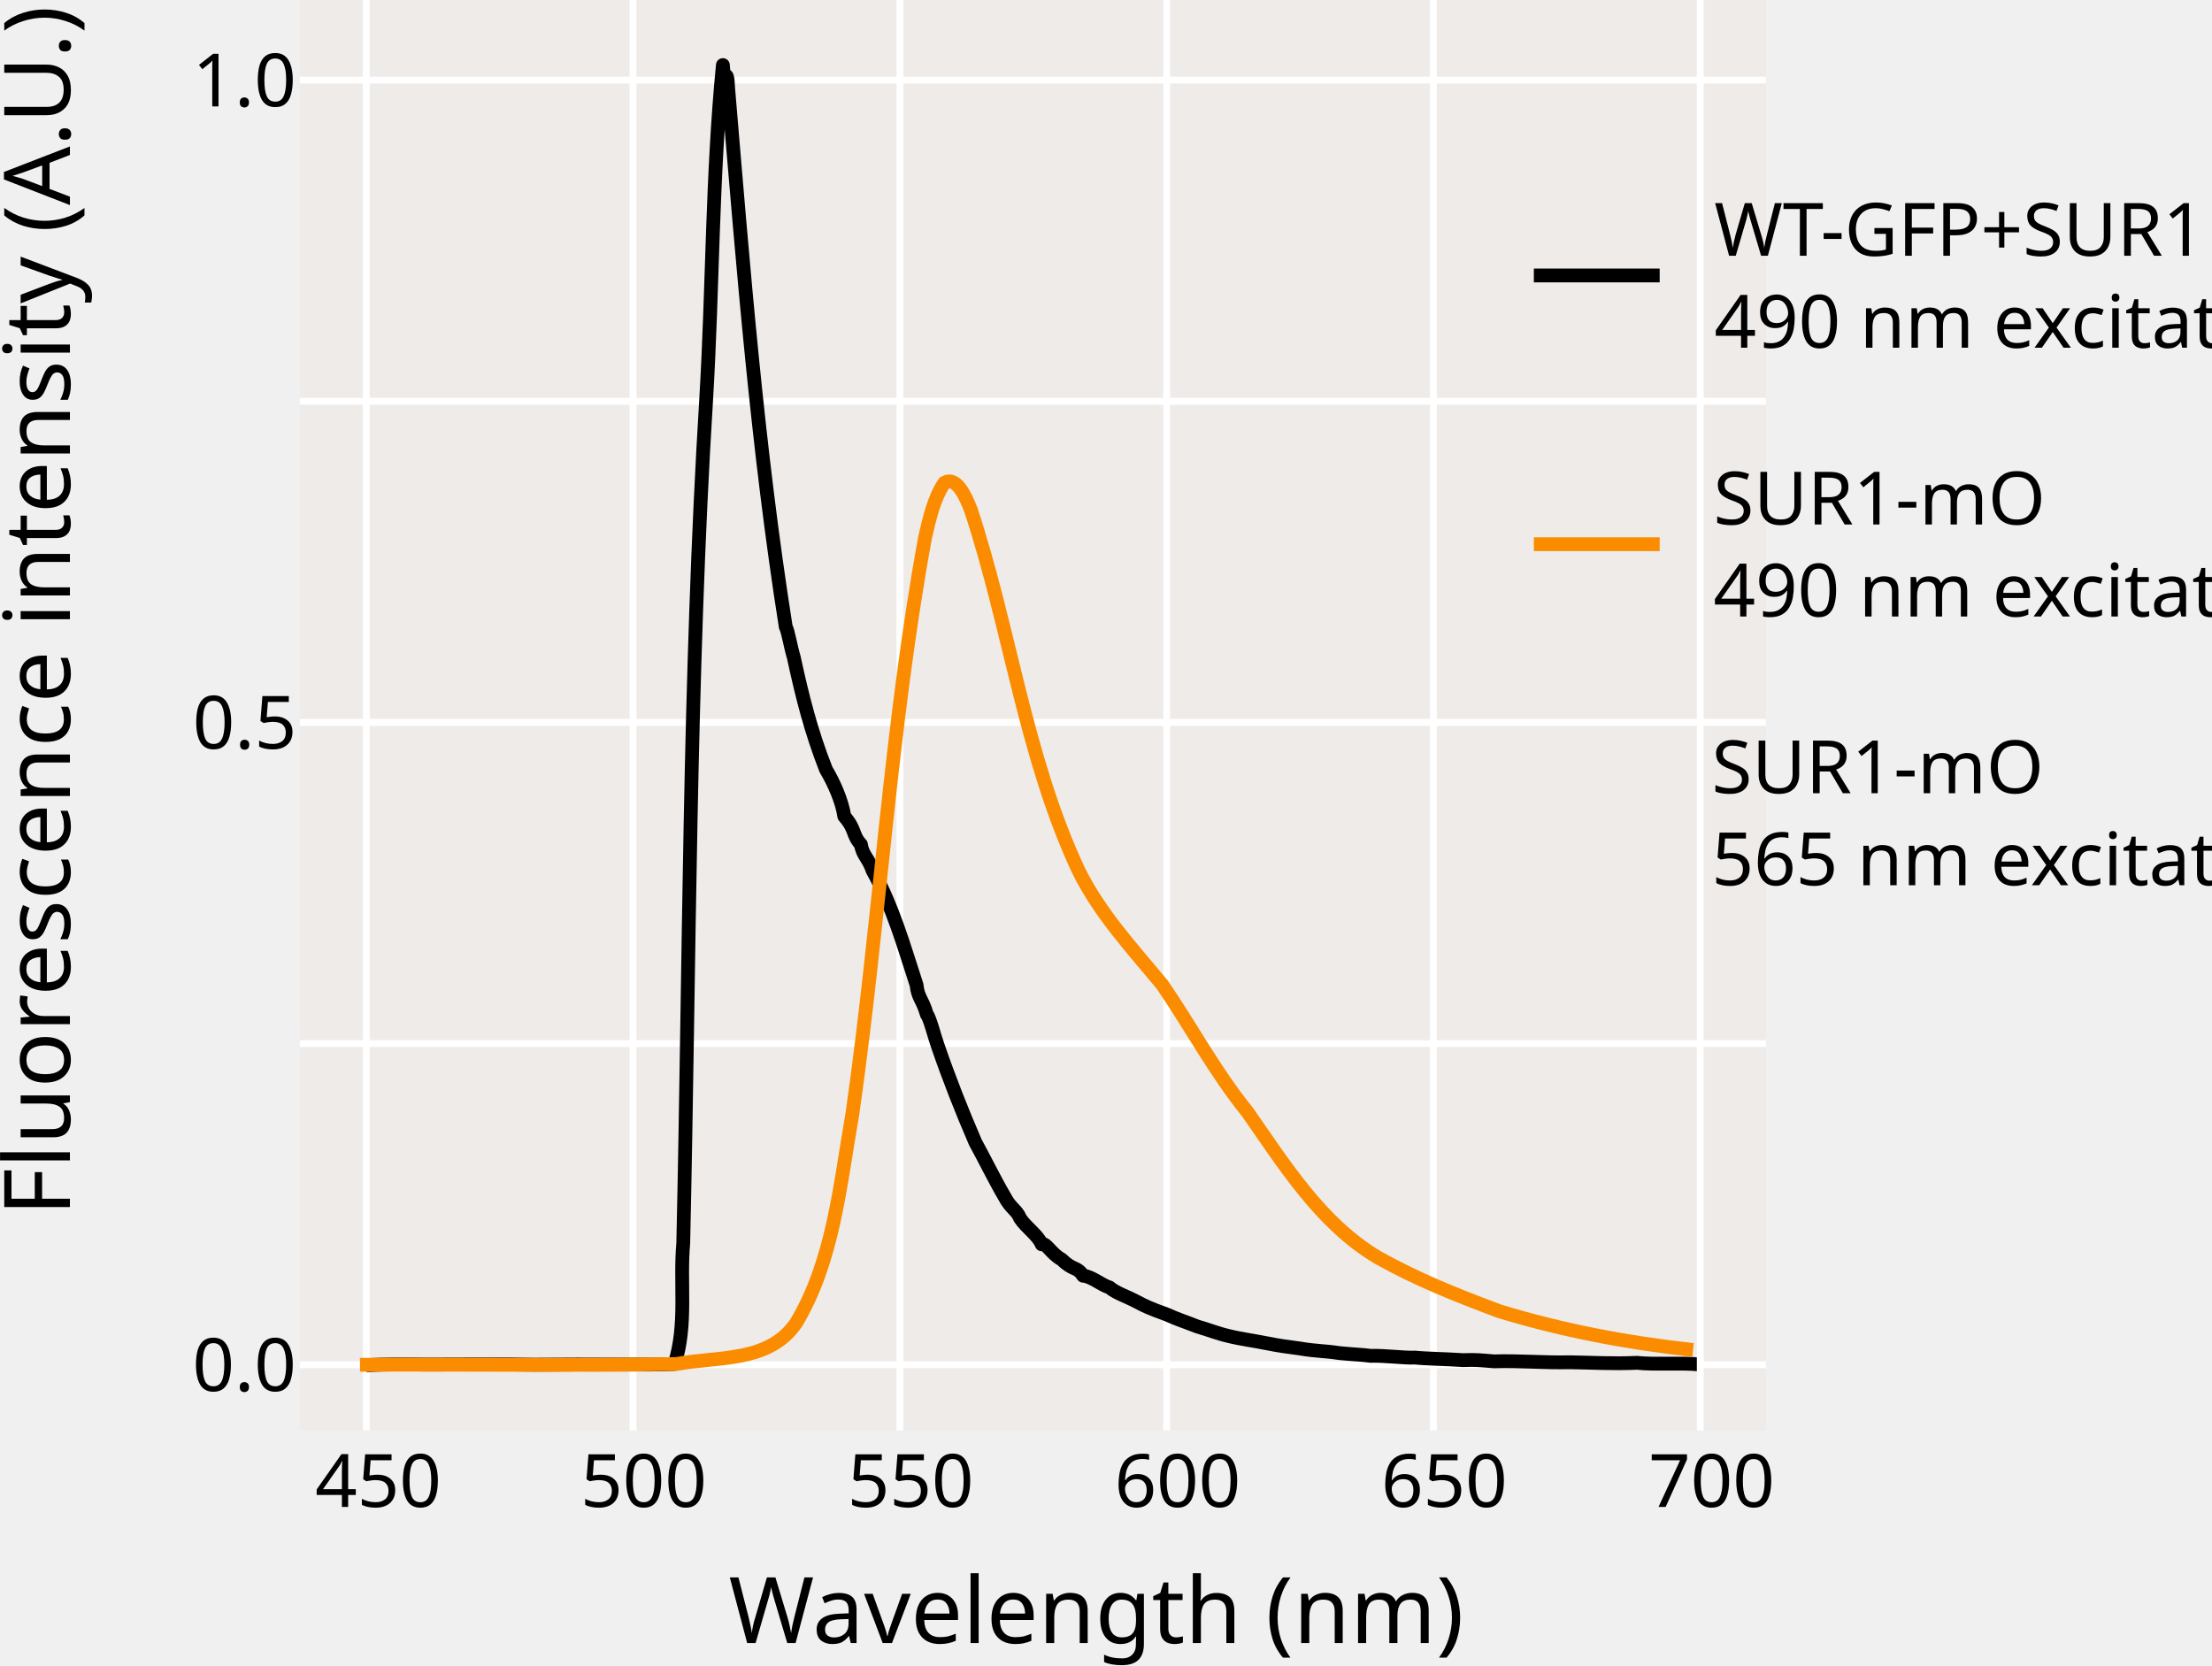
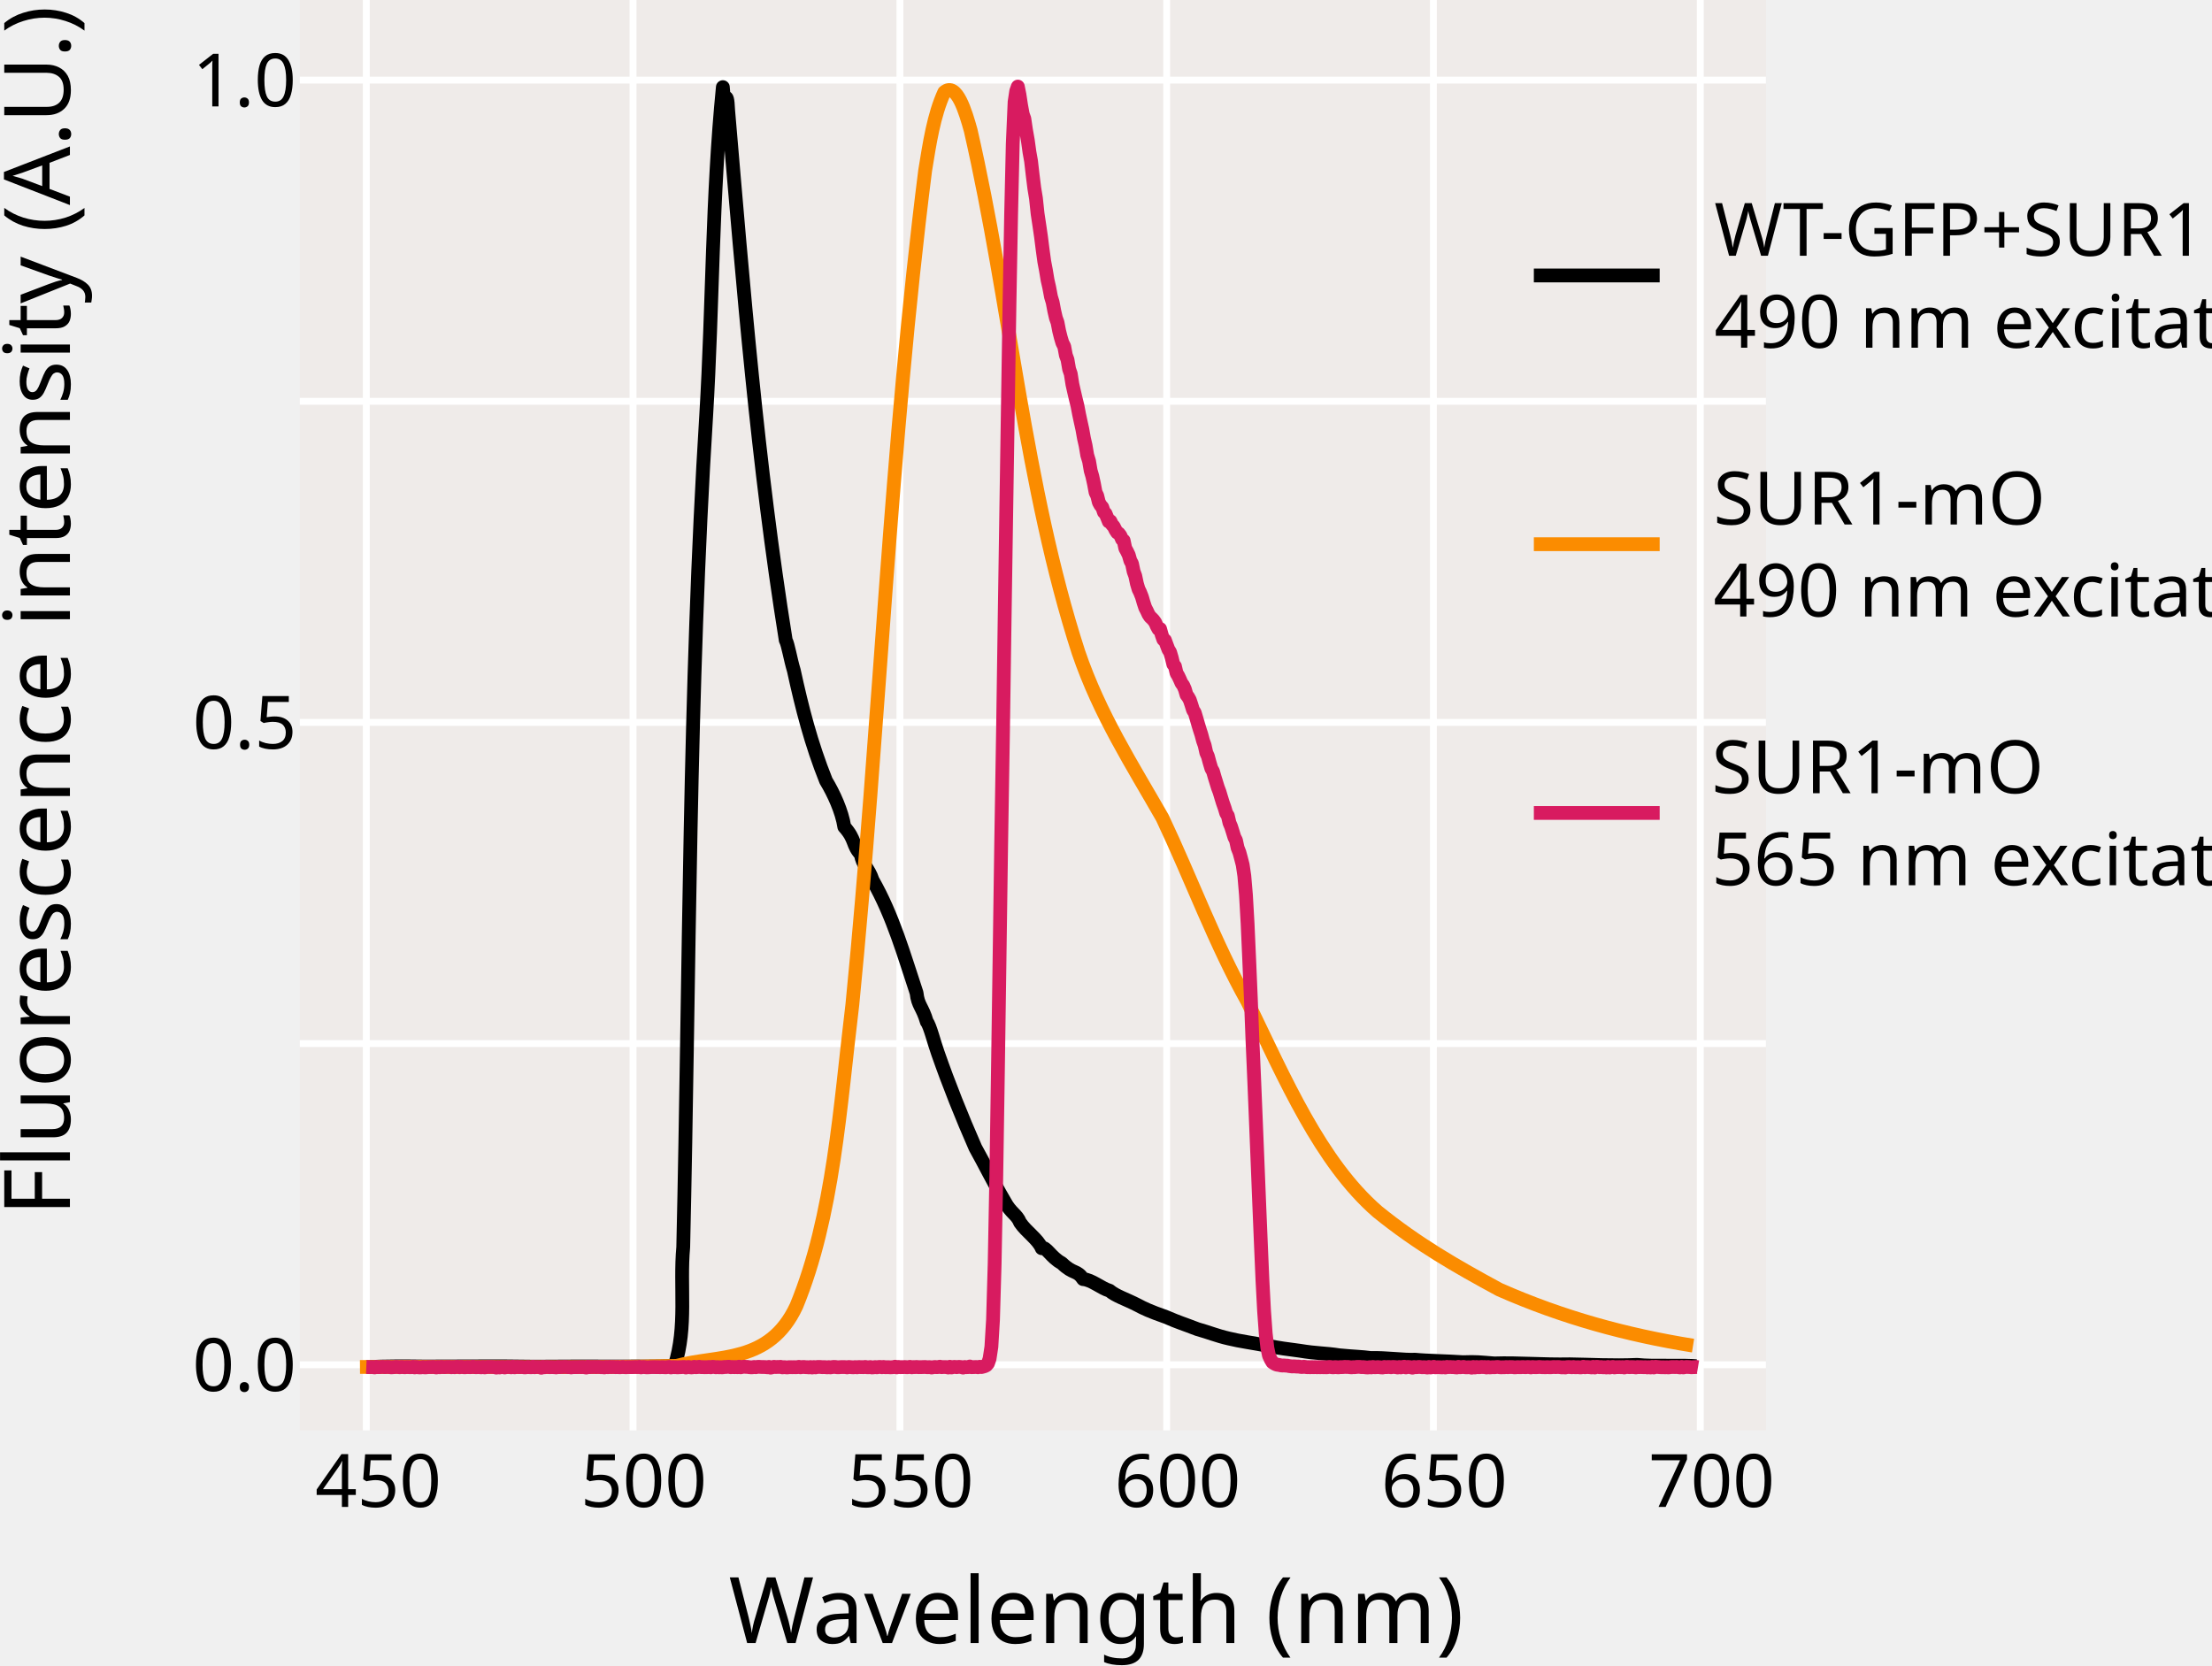
<svg xmlns="http://www.w3.org/2000/svg" viewBox="0 0 320.578 241.337" version="1.1" id="svg8559" width="320.578" height="241.337">
  <defs id="defs7604">
    <style type="text/css" id="style7602">
    line, polyline, polygon, path, rect, circle {
      fill: none;
      stroke: #000000;
      stroke-linecap: round;
      stroke-linejoin: round;
      stroke-miterlimit: 10.00;
    }
  </style>
    <style type="text/css" id="style12676">
    line, polyline, polygon, path, rect, circle {
      fill: none;
      stroke: #000000;
      stroke-linecap: round;
      stroke-linejoin: round;
      stroke-miterlimit: 10.00;
    }
  </style>
    <clipPath id="cpNDAuNDd8MTE5Ljc5fDIyOS43MXwyMi40MA==-1">
      <rect x="40.47" y="22.4" width="79.33" height="207.32" id="rect12684" />
    </clipPath>
    <clipPath id="cpMC4wMHw1MDQuMDB8NTA0LjAwfDAuMDA=-2">
      <rect x="0" y="0" width="504" height="504" id="rect12747" />
    </clipPath>
    <clipPath id="cpNDAuNDd8MTE5Ljc5fDQ3Mi41MXwyNjUuMTk=">
      <rect x="40.47" y="265.19" width="79.33" height="207.32" id="rect12752" />
    </clipPath>
    <clipPath id="clipPath12817">
      <rect x="0" y="0" width="504" height="504" id="rect12815" />
    </clipPath>
    <clipPath id="cpMTQ3LjMzfDIyNi42NnwyMjkuNzF8MjIuNDA=-6">
      <rect x="147.33" y="22.4" width="79.33" height="207.32" id="rect12821" />
    </clipPath>
    <clipPath id="clipPath12894">
      <rect x="0" y="0" width="504" height="504" id="rect12892" />
    </clipPath>
    <clipPath id="clipPath12965">
      <rect x="0" y="0" width="504" height="504" id="rect12963" />
    </clipPath>
    <clipPath id="cpMjU0LjIwfDMzMy41M3wyMjkuNzF8MjIuNDA=-4">
      <rect x="254.2" y="22.4" width="79.33" height="207.32" id="rect12969" />
    </clipPath>
    <clipPath id="clipPath13038">
      <rect x="0" y="0" width="504" height="504" id="rect13036" />
    </clipPath>
    <clipPath id="cpMjU0LjIwfDMzMy41M3w0NzIuNTF8MjY1LjE5-8">
      <rect x="254.2" y="265.19" width="79.33" height="207.32" id="rect13042" />
    </clipPath>
    <clipPath id="clipPath13107">
      <rect x="0" y="0" width="504" height="504" id="rect13105" />
    </clipPath>
    <clipPath id="cpNDAuNDd8MTE5Ljc5fDI2NS4xOXwyNDguMjg=-2">
      <rect x="40.47" y="248.28" width="79.33" height="16.92" id="rect13111" />
    </clipPath>
    <clipPath id="clipPath13124">
      <rect x="0" y="0" width="504" height="504" id="rect13122" />
    </clipPath>
    <clipPath id="cpMTQ3LjMzfDIyNi42NnwyNjUuMTl8MjQ4LjI4-8">
      <rect x="147.33" y="248.28" width="79.33" height="16.92" id="rect13128" />
    </clipPath>
    <clipPath id="clipPath13141">
      <rect x="0" y="0" width="504" height="504" id="rect13139" />
    </clipPath>
    <clipPath id="cpMjU0LjIwfDMzMy41M3wyNjUuMTl8MjQ4LjI4-2">
      <rect x="254.2" y="248.28" width="79.33" height="16.92" id="rect13145" />
    </clipPath>
    <clipPath id="clipPath13158">
      <rect x="0" y="0" width="504" height="504" id="rect13156" />
    </clipPath>
    <clipPath id="cpNDAuNDd8MTE5Ljc5fDIyLjQwfDUuNDg=-7">
      <rect x="40.47" y="5.48" width="79.33" height="16.92" id="rect13162" />
    </clipPath>
    <clipPath id="clipPath13175">
      <rect x="0" y="0" width="504" height="504" id="rect13173" />
    </clipPath>
    <clipPath id="cpMTQ3LjMzfDIyNi42NnwyMi40MHw1LjQ4-8">
      <rect x="147.33" y="5.48" width="79.33" height="16.92" id="rect13179" />
    </clipPath>
    <clipPath id="clipPath13192">
      <rect x="0" y="0" width="504" height="504" id="rect13190" />
    </clipPath>
    <clipPath id="cpMjU0LjIwfDMzMy41M3wyMi40MHw1LjQ4-6">
      <rect x="254.2" y="5.48" width="79.33" height="16.92" id="rect13196" />
    </clipPath>
    <clipPath id="clipPath13209">
      <rect x="0" y="0" width="504" height="504" id="rect13207" />
    </clipPath>
+     <style type="text/css" id="style2216">
+     line, polyline, polygon, path, rect, circle {
+       fill: none;
+       stroke: #000000;
+       stroke-linecap: round;
+       stroke-linejoin: round;
+       stroke-miterlimit: 10.00;
+     }
+   </style>
+     <clipPath id="cpNDcuODF8MTE5Ljc5fDIyOS43MXwyMi40MA==">
+       <rect x="47.81" y="22.40" width="71.98" height="207.32" id="rect2224" />
+     </clipPath>
+     <clipPath id="cpMC4wMHw1MDQuMDB8NTA0LjAwfDAuMDA=-5">
+       <rect x="0.00" y="0.00" width="504.00" height="504.00" id="rect2291" />
+     </clipPath>
+     <clipPath id="cpNDcuODF8MTE5Ljc5fDQ3Mi41MXwyNjUuMTk=">
+       <rect x="47.81" y="265.19" width="71.98" height="207.32" id="rect2296" />
+     </clipPath>
+     <clipPath id="clipPath2363">
+       <rect x="0.00" y="0.00" width="504.00" height="504.00" id="rect2361" />
+     </clipPath>
+     <clipPath id="cpMTU0LjY4fDIyNi42NnwyMjkuNzF8MjIuNDA=">
+       <rect x="154.68" y="22.40" width="71.98" height="207.32" id="rect2367" />
+     </clipPath>
+     <clipPath id="clipPath2450">
+       <rect x="0.00" y="0.00" width="504.00" height="504.00" id="rect2448" />
+     </clipPath>
+     <clipPath id="cpMTU0LjY4fDIyNi42Nnw0NzIuNTF8MjY1LjE5">
+       <rect x="154.68" y="265.19" width="71.98" height="207.32" id="rect2454" />
+     </clipPath>
+     <clipPath id="clipPath2533">
+       <rect x="0.00" y="0.00" width="504.00" height="504.00" id="rect2531" />
+     </clipPath>
+     <clipPath id="cpMjYxLjU0fDMzMy41M3wyMjkuNzF8MjIuNDA=">
+       <rect x="261.54" y="22.40" width="71.98" height="207.32" id="rect2537" />
+     </clipPath>
+     <clipPath id="clipPath2610">
+       <rect x="0.00" y="0.00" width="504.00" height="504.00" id="rect2608" />
+     </clipPath>
+     <clipPath id="cpMjYxLjU0fDMzMy41M3w0NzIuNTF8MjY1LjE5">
+       <rect x="261.54" y="265.19" width="71.98" height="207.32" id="rect2614" />
+     </clipPath>
+     <clipPath id="clipPath2685">
+       <rect x="0.00" y="0.00" width="504.00" height="504.00" id="rect2683" />
+     </clipPath>
+     <clipPath id="cpNDcuODF8MTE5Ljc5fDI2NS4xOXwyNDguMjg=">
+       <rect x="47.81" y="248.28" width="71.98" height="16.92" id="rect2689" />
+     </clipPath>
+     <clipPath id="clipPath2702">
+       <rect x="0.00" y="0.00" width="504.00" height="504.00" id="rect2700" />
+     </clipPath>
+     <clipPath id="cpMTU0LjY4fDIyNi42NnwyNjUuMTl8MjQ4LjI4">
+       <rect x="154.68" y="248.28" width="71.98" height="16.92" id="rect2706" />
+     </clipPath>
+     <clipPath id="clipPath2719">
+       <rect x="0.00" y="0.00" width="504.00" height="504.00" id="rect2717" />
+     </clipPath>
+     <clipPath id="cpMjYxLjU0fDMzMy41M3wyNjUuMTl8MjQ4LjI4">
+       <rect x="261.54" y="248.28" width="71.98" height="16.92" id="rect2723" />
+     </clipPath>
+     <clipPath id="clipPath2736">
+       <rect x="0.00" y="0.00" width="504.00" height="504.00" id="rect2734" />
+     </clipPath>
+     <clipPath id="cpNDcuODF8MTE5Ljc5fDIyLjQwfDUuNDg=">
+       <rect x="47.81" y="5.48" width="71.98" height="16.92" id="rect2740" />
+     </clipPath>
+     <clipPath id="clipPath2753">
+       <rect x="0.00" y="0.00" width="504.00" height="504.00" id="rect2751" />
+     </clipPath>
+     <clipPath id="cpMTU0LjY4fDIyNi42NnwyMi40MHw1LjQ4">
+       <rect x="154.68" y="5.48" width="71.98" height="16.92" id="rect2757" />
+     </clipPath>
+     <clipPath id="clipPath2770">
+       <rect x="0.00" y="0.00" width="504.00" height="504.00" id="rect2768" />
+     </clipPath>
+     <clipPath id="cpMjYxLjU0fDMzMy41M3wyMi40MHw1LjQ4">
+       <rect x="261.54" y="5.48" width="71.98" height="16.92" id="rect2774" />
+     </clipPath>
+     <clipPath id="clipPath2787">
+       <rect x="0.00" y="0.00" width="504.00" height="504.00" id="rect2785" />
+     </clipPath>
  </defs>
  <defs id="defs7613">
    <clipPath id="cpNDAuNDd8MTE5Ljc5fDIyOS43MXwyMi40MA==">
      <rect x="40.47" y="22.4" width="79.33" height="207.32" id="rect7610" />
    </clipPath>
  </defs>
  <defs id="defs7676">
    <clipPath id="cpMC4wMHw1MDQuMDB8NTA0LjAwfDAuMDA=">
      <rect x="0" y="0" width="504" height="504" id="rect7673" />
    </clipPath>
  </defs>
  <defs id="defs7681" />
  <defs id="defs7745">
    <clipPath id="clipPath7743">
      <rect x="0" y="0" width="504" height="504" id="rect7741" />
    </clipPath>
  </defs>
  <defs id="defs7750">
    <clipPath id="cpMTQ3LjMzfDIyNi42NnwyMjkuNzF8MjIuNDA=">
      <rect x="147.33" y="22.4" width="79.33" height="207.32" id="rect7747" />
    </clipPath>
  </defs>
  <defs id="defs7822">
    <clipPath id="clipPath7820">
      <rect x="0" y="0" width="504" height="504" id="rect7818" />
    </clipPath>
  </defs>
  <defs id="defs7827">
    <clipPath id="cpMTQ3LjMzfDIyNi42Nnw0NzIuNTF8MjY1LjE5">
      <rect x="147.33" y="265.19" width="79.33" height="207.32" id="rect7824" />
    </clipPath>
  </defs>
  <defs id="defs7893">
    <clipPath id="clipPath7891">
      <rect x="0" y="0" width="504" height="504" id="rect7889" />
    </clipPath>
  </defs>
  <defs id="defs7898">
    <clipPath id="cpMjU0LjIwfDMzMy41M3wyMjkuNzF8MjIuNDA=">
      <rect x="254.2" y="22.4" width="79.33" height="207.32" id="rect7895" />
    </clipPath>
  </defs>
  <defs id="defs7966">
    <clipPath id="clipPath7964">
      <rect x="0" y="0" width="504" height="504" id="rect7962" />
    </clipPath>
  </defs>
  <defs id="defs7971">
    <clipPath id="cpMjU0LjIwfDMzMy41M3w0NzIuNTF8MjY1LjE5">
      <rect x="254.2" y="265.19" width="79.33" height="207.32" id="rect7968" />
    </clipPath>
  </defs>
  <defs id="defs8035">
    <clipPath id="clipPath8033">
      <rect x="0" y="0" width="504" height="504" id="rect8031" />
    </clipPath>
  </defs>
  <defs id="defs8040">
    <clipPath id="cpNDAuNDd8MTE5Ljc5fDI2NS4xOXwyNDguMjg=">
      <rect x="40.47" y="248.28" width="79.33" height="16.92" id="rect8037" />
    </clipPath>
  </defs>
  <defs id="defs8052">
    <clipPath id="clipPath8050">
      <rect x="0" y="0" width="504" height="504" id="rect8048" />
    </clipPath>
  </defs>
  <defs id="defs8057">
    <clipPath id="cpMTQ3LjMzfDIyNi42NnwyNjUuMTl8MjQ4LjI4">
      <rect x="147.33" y="248.28" width="79.33" height="16.92" id="rect8054" />
    </clipPath>
  </defs>
  <defs id="defs8069">
    <clipPath id="clipPath8067">
      <rect x="0" y="0" width="504" height="504" id="rect8065" />
    </clipPath>
  </defs>
  <defs id="defs8074">
    <clipPath id="cpMjU0LjIwfDMzMy41M3wyNjUuMTl8MjQ4LjI4">
      <rect x="254.2" y="248.28" width="79.33" height="16.92" id="rect8071" />
    </clipPath>
  </defs>
  <defs id="defs8086">
    <clipPath id="clipPath8084">
      <rect x="0" y="0" width="504" height="504" id="rect8082" />
    </clipPath>
  </defs>
  <defs id="defs8091">
    <clipPath id="cpNDAuNDd8MTE5Ljc5fDIyLjQwfDUuNDg=">
      <rect x="40.47" y="5.48" width="79.33" height="16.92" id="rect8088" />
    </clipPath>
  </defs>
  <defs id="defs8103">
    <clipPath id="clipPath8101">
      <rect x="0" y="0" width="504" height="504" id="rect8099" />
    </clipPath>
  </defs>
  <defs id="defs8108">
    <clipPath id="cpMTQ3LjMzfDIyNi42NnwyMi40MHw1LjQ4">
      <rect x="147.33" y="5.48" width="79.33" height="16.92" id="rect8105" />
    </clipPath>
  </defs>
  <defs id="defs8120">
    <clipPath id="clipPath8118">
      <rect x="0" y="0" width="504" height="504" id="rect8116" />
    </clipPath>
  </defs>
  <defs id="defs8125">
    <clipPath id="cpMjU0LjIwfDMzMy41M3wyMi40MHw1LjQ4">
      <rect x="254.2" y="5.48" width="79.33" height="16.92" id="rect8122" />
    </clipPath>
  </defs>
  <defs id="defs8137">
    <clipPath id="clipPath8135">
      <rect x="0" y="0" width="504" height="504" id="rect8133" />
    </clipPath>
  </defs>
  <path id="rect7683" clip-path="none" style="fill:#efebe9;stroke:none;stroke-width:1.751;stroke-linecap:round;stroke-linejoin:round;stroke-miterlimit:10" d="M 43.445,0 H 255.956 V 207.32 H 43.445 Z" />
  <path id="polyline7703" clip-path="none" style="fill:none;stroke:#ffffff;stroke-width:1;stroke-linecap:butt;stroke-linejoin:round;stroke-miterlimit:10;stroke-dasharray:none" d="m 43.445,197.8 c 70.828,0 141.656,0 212.485,0" />
  <path id="polyline7705" clip-path="none" style="fill:none;stroke:#ffffff;stroke-width:1;stroke-linecap:butt;stroke-linejoin:round;stroke-miterlimit:10;stroke-dasharray:none" d="m 43.445,151.25 c 70.828,0 141.656,0 212.485,0" />
  <path id="polyline7707" clip-path="none" style="fill:none;stroke:#ffffff;stroke-width:1;stroke-linecap:butt;stroke-linejoin:round;stroke-miterlimit:10;stroke-dasharray:none" d="m 43.445,104.7 c 70.828,0 141.656,0 212.485,0" />
  <path id="polyline7709" clip-path="none" style="fill:none;stroke:#ffffff;stroke-width:1;stroke-linecap:butt;stroke-linejoin:round;stroke-miterlimit:10;stroke-dasharray:none" d="m 43.445,58.16 c 70.828,0 141.656,0 212.485,0" />
  <path id="polyline7711" clip-path="none" style="fill:none;stroke:#ffffff;stroke-width:1;stroke-linecap:butt;stroke-linejoin:round;stroke-miterlimit:10;stroke-dasharray:none" d="m 43.445,11.61 c 70.828,0 141.656,0 212.485,0" />
  <path id="polyline7713" clip-path="none" style="fill:none;stroke:#ffffff;stroke-width:1;stroke-linecap:butt;stroke-linejoin:round;stroke-miterlimit:10;stroke-dasharray:none" d="m 53.089,207.32 c 0,-69.107 0,-138.213 0,-207.32" />
  <path id="polyline7715" clip-path="none" style="fill:none;stroke:#ffffff;stroke-width:1;stroke-linecap:butt;stroke-linejoin:round;stroke-miterlimit:10;stroke-dasharray:none" d="m 91.744,207.32 c 0,-69.107 0,-138.213 0,-207.32" />
  <path id="polyline7717" clip-path="none" style="fill:none;stroke:#ffffff;stroke-width:1;stroke-linecap:butt;stroke-linejoin:round;stroke-miterlimit:10;stroke-dasharray:none" d="m 130.426,207.32 c 0,-69.107 0,-138.213 0,-207.32" />
  <path id="polyline7719" clip-path="none" style="fill:none;stroke:#ffffff;stroke-width:1;stroke-linecap:butt;stroke-linejoin:round;stroke-miterlimit:10;stroke-dasharray:none" d="m 169.082,207.32 c 0,-69.107 0,-138.213 0,-207.32" />
  <path id="polyline7721" clip-path="none" style="fill:none;stroke:#ffffff;stroke-width:1;stroke-linecap:butt;stroke-linejoin:round;stroke-miterlimit:10;stroke-dasharray:none" d="m 207.737,207.32 c 0,-69.107 0,-138.213 0,-207.32" />
-   <path id="polyline7725" clip-path="none" style="fill:none;stroke:#000000;stroke-width:2;stroke-linecap:butt;stroke-linejoin:round;stroke-miterlimit:10;stroke-dasharray:none;stroke-dashoffset:0" d="m 53.089,197.86 c 2.659,-0.149 5.771,-0.125 8.465,-0.09 5.503,0.01 10.422,-0.076 15.939,0.02 3.462,-0.03 8.563,-0.04 12.564,-0.02 2.53,-0.029 4.979,0.054 7.715,-0.09 1.833,-5.756 0.724,-11.667 1.249,-17.483 0.922,-40.833 0.819,-81.672 3.332,-122.497 0.951,-16.089 0.839,-32.189 2.411,-48.27 0.193,3.343 0.611,-0.402 0.772,3.461 2.184,25.995 4.242,52.002 8.34,77.952 0.351,0.646 0.667,2.771 1.17,4.44 1.176,5.48 2.498,10.77 4.666,16.256 1.102,1.833 2.319,4.518 2.652,6.78 1.696,1.918 1.103,2.67 2.411,4.07 0.218,1.587 1.121,2.009 1.688,3.78 2.984,5.299 4.583,11.155 6.373,16.594 0.208,1.936 0.846,2.014 1.484,4.256 0.455,0.53 1.078,3.135 1.597,4.58 1.612,4.688 3.47,9.41 5.439,13.959 1.256,2.273 2.714,5.283 4.219,7.859 0.924,1.789 1.775,1.905 2.264,3.151 0.901,1.367 2.608,2.47 3.134,3.78 0.579,-0.359 1.355,1.374 2.893,2.19 1.739,1.714 2.166,0.935 3.107,2.36 1.238,0.077 2.633,1.351 3.831,1.7 0.893,0.785 2.336,1.22 4.099,2.14 0.815,0.448 1.734,0.897 4.072,1.73 2.055,0.899 2.311,0.909 4.554,1.79 1.692,0.478 2.85,0.987 4.554,1.38 1.593,0.405 3.677,0.676 5.733,1.09 1.416,0.29 2.85,0.488 4.554,0.71 2.495,0.423 3.567,0.33 5.733,0.67 2.427,0.234 3.177,0.212 4.554,0.4 2.117,-0.069 4.835,0.331 6.429,0.25 1.565,0.169 4.72,0.212 6.938,0.37 2.039,-0.072 2.326,0.01 4.527,0.18 3.515,-0.122 7.115,0.212 10.956,0.13 2.895,0.036 6.237,0.243 9.751,0.08 2.598,0.281 6.21,-0.033 9.028,0.23" />
+   <path id="polyline7725" clip-path="none" style="fill:none;stroke:#000000;stroke-width:2;stroke-linecap:butt;stroke-linejoin:round;stroke-miterlimit:10;stroke-dasharray:none;stroke-dashoffset:0" d="m 53.086,198.146 c 2.659,-0.147 5.772,-0.123 8.465,-0.089 5.503,0.01 10.423,-0.075 15.939,0.02 3.462,-0.029 8.564,-0.039 12.564,-0.02 2.53,-0.028 4.979,0.053 7.715,-0.089 1.833,-5.667 0.724,-11.486 1.249,-17.212 0.922,-40.202 0.819,-80.41 3.332,-120.604 0.951,-15.84 0.839,-31.692 2.411,-47.524 0.193,3.291 0.611,-0.396 0.772,3.408 2.184,25.594 4.242,51.198 8.341,76.748 0.351,0.636 0.667,2.728 1.17,4.372 1.176,5.395 2.498,10.603 4.666,16.005 1.102,1.805 2.319,4.448 2.652,6.675 1.696,1.888 1.103,2.629 2.411,4.007 0.218,1.562 1.121,1.978 1.688,3.722 2.984,5.217 4.583,10.983 6.374,16.338 0.208,1.906 0.846,1.982 1.484,4.191 0.455,0.522 1.078,3.087 1.597,4.509 1.612,4.616 3.47,9.265 5.44,13.744 1.256,2.238 2.714,5.202 4.219,7.737 0.924,1.762 1.775,1.876 2.264,3.103 0.901,1.346 2.608,2.432 3.134,3.722 0.579,-0.353 1.355,1.353 2.893,2.156 1.74,1.688 2.166,0.921 3.108,2.324 1.238,0.076 2.633,1.33 3.831,1.674 0.893,0.772 2.336,1.201 4.099,2.107 0.815,0.441 1.734,0.883 4.072,1.703 2.055,0.885 2.311,0.895 4.554,1.762 1.692,0.471 2.85,0.972 4.554,1.359 1.593,0.398 3.677,0.665 5.733,1.073 1.416,0.286 2.85,0.481 4.554,0.699 2.495,0.416 3.567,0.325 5.733,0.66 2.427,0.23 3.177,0.208 4.554,0.394 2.117,-0.068 4.835,0.326 6.429,0.246 1.565,0.166 4.72,0.209 6.938,0.364 2.039,-0.071 2.326,0.01 4.527,0.177 3.515,-0.12 7.115,0.209 10.957,0.128 2.896,0.036 6.237,0.239 9.751,0.079 2.599,0.276 6.21,-0.032 9.028,0.226" />
  <path id="polyline7723" clip-path="none" style="fill:none;stroke:#ffffff;stroke-width:1;stroke-linecap:butt;stroke-linejoin:round;stroke-miterlimit:10;stroke-dasharray:none" d="m 246.419,207.32 c 0,-69.107 0,-138.213 0,-207.32" />
-   <path id="polyline7669" clip-path="none" style="fill:none;stroke:#fb8c00;stroke-width:2;stroke-linecap:butt;stroke-linejoin:round;stroke-miterlimit:10;stroke-dasharray:none" d="m 52.17,197.8 c 15.331,-0.065 30.633,0.136 45.888,-0.11 5.986,-1.137 13.422,-0.163 17.359,-6 5.396,-9.067 6.311,-19.998 8.111,-30.215 3.972,-27.821 5.492,-56.003 10.555,-83.653 0.644,-2.718 1.233,-5.512 2.765,-7.832 1.796,-1.072 3.107,2.029 3.831,3.83 5.688,17.155 7.887,35.791 15.618,52.32 3.111,6.312 7.86,11.376 12.176,16.614 4.169,6.1 7.654,12.667 12.282,18.366 5.485,7.832 10.598,16.13 18.886,21.11 5.813,3.257 11.393,5.466 17.653,7.81 9.201,2.811 18.458,4.556 28.074,5.62" />
+   <path id="polyline7669" clip-path="none" style="fill:none;stroke:#fb8c00;stroke-width:2;stroke-linecap:butt;stroke-linejoin:round;stroke-miterlimit:10;stroke-dasharray:none" d="m 52.17,198.121 c 15.331,-0.094 30.633,0.197 45.888,-0.159 5.986,-1.644 13.422,-0.236 17.359,-8.673 5.396,-13.106 6.311,-28.908 8.111,-43.677 3.972,-40.217 5.492,-80.955 10.555,-120.923 0.644,-3.928 1.233,-7.968 2.765,-11.322 1.796,-1.55 3.107,2.932 3.831,5.536 5.688,24.799 7.887,51.738 15.618,75.631 3.111,9.124 7.86,16.444 12.176,24.017 4.169,8.818 7.654,18.311 12.282,26.548 5.485,11.322 10.598,23.317 18.886,30.515 5.813,4.708 11.393,7.901 17.653,11.29 9.201,4.064 18.458,6.586 28.074,8.124" />
  <text xml:space="preserve" style="font-stretch:condensed;font-size:10.667px;line-height:1.25;font-family:'Noto Sans';-inkscape-font-specification:'Noto Sans, Condensed';letter-spacing:0px;word-spacing:0px;writing-mode:lr-tb" x="248.45" y="37.066" id="text10745">
    <tspan id="tspan10743" x="248.45" y="37.066">WT-GFP+SUR1</tspan>
    <tspan x="248.45" y="50.399" id="tspan10747">490 nm excitation</tspan>
  </text>
  <text xml:space="preserve" style="font-stretch:condensed;font-size:10.667px;line-height:1.25;font-family:'Noto Sans';-inkscape-font-specification:'Noto Sans, Condensed';letter-spacing:0px;word-spacing:0px;writing-mode:lr-tb" x="248.322" y="76.014" id="text10751">
    <tspan id="tspan10749" x="248.322" y="76.014">SUR1-mO</tspan>
    <tspan x="248.322" y="89.348" id="tspan10753">490 nm excitation</tspan>
  </text>
  <text xml:space="preserve" style="font-stretch:condensed;font-size:10.667px;line-height:1.25;font-family:'Noto Sans';-inkscape-font-specification:'Noto Sans, Condensed';letter-spacing:0px;word-spacing:0px;writing-mode:lr-tb" x="248.066" y="114.963" id="text10757">
    <tspan id="tspan10755" x="248.066" y="114.963">SUR1-mO</tspan>
    <tspan x="248.066" y="128.297" id="tspan10759">565 nm excitation</tspan>
  </text>
  <text xml:space="preserve" style="font-stretch:condensed;font-size:10.667px;line-height:1.25;font-family:'Noto Sans';-inkscape-font-specification:'Noto Sans, Condensed';letter-spacing:0px;word-spacing:0px;writing-mode:lr-tb" x="45.675" y="218.408" id="text10763">
    <tspan id="tspan10761" x="45.675" y="218.408">450</tspan>
  </text>
  <text xml:space="preserve" style="font-stretch:condensed;font-size:10.667px;line-height:1.25;font-family:'Noto Sans';-inkscape-font-specification:'Noto Sans, Condensed';letter-spacing:0px;word-spacing:0px;writing-mode:lr-tb" x="84.144" y="218.408" id="text10767">
    <tspan id="tspan10765" x="84.144" y="218.408">500</tspan>
  </text>
  <text xml:space="preserve" style="font-stretch:condensed;font-size:10.667px;line-height:1.25;font-family:'Noto Sans';-inkscape-font-specification:'Noto Sans, Condensed';letter-spacing:0px;word-spacing:0px;writing-mode:lr-tb" x="122.826" y="218.408" id="text10771">
    <tspan id="tspan10769" x="122.826" y="218.408">550</tspan>
  </text>
  <text xml:space="preserve" style="font-stretch:condensed;font-size:10.667px;line-height:1.25;font-family:'Noto Sans';-inkscape-font-specification:'Noto Sans, Condensed';letter-spacing:0px;word-spacing:0px;writing-mode:lr-tb" x="161.514" y="218.408" id="text10775">
    <tspan id="tspan10773" x="161.514" y="218.408">600</tspan>
  </text>
  <text xml:space="preserve" style="font-stretch:condensed;font-size:10.667px;line-height:1.25;font-family:'Noto Sans';-inkscape-font-specification:'Noto Sans, Condensed';letter-spacing:0px;word-spacing:0px;writing-mode:lr-tb" x="200.169" y="218.408" id="text10779">
    <tspan id="tspan10777" x="200.169" y="218.408">650</tspan>
  </text>
  <text xml:space="preserve" style="font-stretch:condensed;font-size:10.667px;line-height:1.25;font-family:'Noto Sans';-inkscape-font-specification:'Noto Sans, Condensed';letter-spacing:0px;word-spacing:0px;writing-mode:lr-tb" x="238.915" y="218.408" id="text10783">
    <tspan id="tspan10781" x="238.915" y="218.408">700</tspan>
  </text>
  <text xml:space="preserve" style="font-style:normal;font-variant:normal;font-weight:normal;font-stretch:condensed;font-size:13.333px;line-height:1.25;font-family:'Noto Sans';-inkscape-font-specification:'Noto Sans, Condensed';font-variant-ligatures:normal;font-variant-caps:normal;font-variant-numeric:normal;font-variant-east-asian:normal;letter-spacing:0px;word-spacing:0px;writing-mode:lr-tb" x="105.614" y="238.137" id="text10787">
    <tspan id="tspan10785" x="105.614" y="238.137">Wavelength (nm)</tspan>
  </text>
  <text xml:space="preserve" style="font-style:normal;font-variant:normal;font-weight:normal;font-stretch:condensed;font-size:13.333px;line-height:1.25;font-family:'Noto Sans';-inkscape-font-specification:'Noto Sans, Condensed';font-variant-ligatures:normal;font-variant-caps:normal;font-variant-numeric:normal;font-variant-east-asian:normal;letter-spacing:0px;word-spacing:0px;writing-mode:lr-tb" x="-176.24" y="10.133" id="text10791" transform="rotate(-90)">
    <tspan id="tspan10789" x="-176.24" y="10.133">Fluorescence intensity (A.U.)</tspan>
  </text>
  <text xml:space="preserve" style="font-stretch:condensed;font-size:10.667px;line-height:1.25;font-family:'Noto Sans';-inkscape-font-specification:'Noto Sans, Condensed';letter-spacing:0px;word-spacing:0px;writing-mode:lr-tb" x="27.885" y="15.418" id="text10795">
    <tspan id="tspan10793" x="27.885" y="15.418">1.0</tspan>
  </text>
  <text xml:space="preserve" style="font-stretch:condensed;font-size:10.667px;line-height:1.25;font-family:'Noto Sans';-inkscape-font-specification:'Noto Sans, Condensed';letter-spacing:0px;word-spacing:0px;writing-mode:lr-tb" x="27.927" y="108.508" id="text10799">
    <tspan id="tspan10797" x="27.927" y="108.508">0.5</tspan>
  </text>
  <text xml:space="preserve" style="font-stretch:condensed;font-size:10.667px;line-height:1.25;font-family:'Noto Sans';-inkscape-font-specification:'Noto Sans, Condensed';letter-spacing:0px;word-spacing:0px;writing-mode:lr-tb" x="27.885" y="201.608" id="text10803">
    <tspan id="tspan10801" x="27.885" y="201.608">0.0</tspan>
  </text>
  <path style="fill:none;stroke:#000000;stroke-width:2;stroke-linecap:butt;stroke-linejoin:miter;stroke-miterlimit:10;stroke-dasharray:none;stroke-opacity:1" d="m 222.296,39.924 h 18.235" id="path10805" />
  <path style="fill:none;stroke:#fb8c00;stroke-width:2;stroke-linecap:butt;stroke-linejoin:miter;stroke-miterlimit:10;stroke-dasharray:none;stroke-opacity:1" d="m 222.296,78.873 h 18.235" id="path10805-5" />
+   <path id="polyline2289" clip-path="none" style="fill:none;stroke:#d81b60;stroke-width:2;stroke-linecap:butt;stroke-linejoin:round;stroke-miterlimit:10;stroke-dasharray:none;stroke-dashoffset:0" d="m 53.086,198.115 0.236,0.01 0.265,0.03 0.236,-0.039 0.236,0.03 0.236,0.039 0.236,-0.089 0.265,0.049 h 0.236 l 0.236,-0.03 0.236,-0.01 0.236,0.039 0.265,-0.02 0.236,-0.01 0.236,0.03 0.236,0.03 0.236,-0.02 0.236,-0.02 0.265,-0.03 0.236,0.02 0.236,0.039 0.236,-0.049 0.236,0.02 0.265,0.03 0.236,-0.03 h 0.236 l 0.236,0.02 h 0.236 l 0.265,-0.059 0.236,0.089 0.236,-0.069 0.236,0.049 0.236,0.02 0.236,-0.01 0.265,-0.04 0.236,0.049 0.236,-0.01 0.236,-0.039 h 0.236 0.265 l 0.236,-0.03 0.236,0.039 0.236,0.049 0.236,-0.069 0.265,0.039 0.236,-0.059 0.236,0.03 0.236,0.01 0.236,-0.02 0.236,-0.01 h 0.265 l 0.236,0.049 0.236,-0.039 0.236,0.039 0.236,-0.069 0.265,0.01 0.236,0.059 0.236,-0.059 0.236,0.03 0.236,0.039 0.265,-0.03 0.236,-0.02 0.236,0.03 0.236,-0.01 0.236,-0.059 0.236,0.059 0.265,0.02 0.236,-0.039 0.236,0.03 0.236,0.02 0.236,-0.059 0.265,0.069 0.236,-0.04 0.236,-0.039 0.236,0.02 0.236,-0.01 0.236,0.01 0.265,0.02 0.236,0.069 0.236,-0.079 0.236,0.059 0.236,-0.059 0.265,-0.01 0.236,0.069 0.236,-0.049 0.236,-0.03 0.236,0.02 0.236,0.039 0.265,-0.089 0.236,0.089 0.236,-0.049 0.236,-0.02 0.236,0.049 0.265,-0.03 0.236,0.02 0.236,0.04 0.236,-0.02 0.236,-0.049 0.236,0.04 0.265,0.01 0.236,-0.079 0.236,0.079 0.236,-0.039 h 0.236 l 0.265,0.02 0.236,0.089 0.236,-0.138 0.236,0.069 0.236,-0.049 h 0.236 l 0.265,0.039 0.236,-0.02 0.236,0.01 0.236,0.01 0.236,0.03 0.265,-0.069 0.236,0.03 0.236,-0.02 h 0.236 l 0.236,-0.02 0.236,0.01 0.265,0.03 0.236,-0.01 0.236,0.049 0.236,-0.049 0.236,0.01 h 0.236 l 0.265,-0.01 0.236,-0.01 0.236,0.02 0.236,-0.03 0.236,0.04 0.265,0.049 0.236,-0.118 0.236,0.059 0.236,-0.02 h 0.236 l 0.236,-0.01 0.265,0.02 0.236,-0.02 0.236,0.01 0.236,0.03 0.236,-0.01 0.236,0.039 0.265,-0.069 0.236,0.04 0.236,-0.049 0.236,0.03 0.236,-0.02 0.265,0.01 0.236,0.03 0.236,-0.039 0.236,0.049 0.236,-0.02 0.236,-0.039 0.265,0.039 0.236,0.02 0.236,-0.039 0.236,0.01 0.236,0.01 0.236,-0.01 0.265,-0.01 h 0.236 l 0.236,0.01 0.236,-0.039 0.236,0.079 0.236,-0.049 h 0.265 l 0.236,0.039 h 0.236 l 0.236,-0.01 0.236,-0.02 h 0.265 l 0.236,-0.01 0.236,0.02 0.236,-0.01 0.236,0.01 h 0.236 l 0.265,-0.01 0.236,0.02 0.236,0.01 0.236,-0.039 0.236,-0.02 0.236,0.079 0.265,-0.049 0.236,0.01 h 0.236 l 0.236,0.03 0.236,-0.03 h 0.236 l 0.265,-0.02 0.236,-0.01 0.236,0.079 0.236,-0.069 h 0.236 l 0.236,0.059 0.265,-0.02 0.236,-0.069 0.236,0.059 0.236,-0.02 0.236,-0.049 0.236,0.059 0.265,-0.01 0.236,0.02 0.236,-0.01 h 0.236 l 0.236,-0.03 0.236,0.049 0.265,-0.069 0.236,0.02 0.236,0.049 0.236,-0.03 0.236,0.03 0.236,-0.01 0.265,0.02 0.236,-0.059 0.236,0.01 0.236,-0.03 0.236,-0.01 0.236,0.069 0.265,-0.039 0.236,0.039 0.236,-0.03 0.236,0.03 0.236,-0.079 0.236,0.089 0.265,-0.059 0.236,-0.03 0.236,0.03 h 0.236 l 0.236,0.039 0.236,0.02 h 0.265 l 0.236,-0.049 0.236,0.039 0.236,-0.049 0.236,-0.01 0.236,0.02 0.265,0.01 h 0.236 l 0.236,0.01 0.236,0.03 0.236,-0.059 0.236,0.108 0.265,-0.059 0.236,-0.059 0.236,0.03 0.236,-0.01 h 0.236 l 0.236,-0.02 0.265,0.079 0.236,-0.039 0.236,0.029 0.236,0.02 0.236,-0.04 h 0.236 l 0.236,0.01 0.265,-0.01 0.236,0.01 0.236,-0.01 0.236,-0.049 0.236,0.069 0.236,-0.039 0.265,-0.01 0.236,0.03 h 0.236 l 0.236,0.03 0.236,-0.049 0.236,0.069 0.265,-0.069 0.236,0.049 0.236,-0.059 h 0.236 0.236 l 0.236,0.03 0.236,-0.01 0.265,0.01 0.236,0.03 0.236,-0.039 0.236,0.039 0.236,-0.039 0.236,-0.03 0.265,0.01 0.236,0.04 h 0.236 l 0.236,-0.02 0.236,-0.01 h 0.236 l 0.265,0.01 0.236,0.039 0.236,-0.059 0.236,0.02 0.236,0.02 0.236,0.01 0.236,-0.039 0.265,0.039 0.236,-0.049 0.236,0.02 h 0.236 l 0.236,0.01 0.236,-0.039 0.265,0.049 h 0.236 l 0.236,-0.03 0.236,0.059 0.236,-0.02 0.236,-0.039 0.236,0.039 0.265,-0.049 0.236,-0.01 0.236,0.049 0.236,-0.049 0.236,0.049 0.236,-0.01 h 0.265 l 0.236,0.02 0.236,-0.01 0.236,-0.02 0.236,-0.059 0.236,0.099 0.236,-0.069 0.265,0.039 0.236,-0.01 h 0.236 l 0.236,-0.02 0.236,0.04 0.236,-0.02 0.236,-0.04 0.265,0.069 0.236,-0.039 0.236,0.01 0.236,-0.03 0.236,0.039 0.236,-0.01 h 0.265 l 0.236,-0.01 0.236,-0.01 0.236,0.03 h 0.236 l 0.236,-0.01 0.236,0.059 0.265,-0.049 0.236,-0.03 0.236,0.03 0.236,-0.02 0.236,-0.049 0.236,0.069 0.236,-0.02 h 0.265 l 0.236,0.01 0.236,0.059 0.236,-0.108 0.236,0.099 0.236,-0.059 0.236,-0.03 0.265,0.049 0.236,-0.039 h 0.236 l 0.236,0.03 0.236,0.069 0.236,-0.089 0.236,0.03 0.265,-0.01 0.236,-0.089 0.236,0.099 0.236,-0.01 0.236,-0.01 0.236,-0.01 0.236,0.039 0.265,-0.069 0.236,0.039 0.236,-0.059 0.236,-0.069 0.236,-0.118 0.236,-0.276 0.236,-0.67 0.265,-1.734 0.236,-3.921 0.236,-8.109 0.236,-12.473 0.236,-15.291 0.236,-16.326 0.236,-16.651 0.265,-16.247 0.236,-16.306 0.236,-15.577 0.236,-15.291 0.236,-15.084 0.236,-12.867 0.236,-10.217 0.265,-6.059 0.236,-1.576 0.236,-0.66 0.236,1.163 0.236,1.547 0.236,1.291 0.236,0.66 0.236,1.606 0.265,1.507 0.236,1.704 0.236,1.33 0.236,2.049 0.236,1.892 0.236,1.429 0.236,2.227 0.265,1.764 0.236,1.626 0.236,1.862 0.236,1.714 0.236,1.241 0.236,1.429 0.236,1.035 0.265,1.399 0.236,0.778 0.236,1.251 0.236,1.025 0.236,0.66 0.236,1.232 0.236,0.936 0.236,0.788 0.265,0.522 0.236,1.271 0.236,0.64 0.236,1.37 0.236,0.68 0.236,1.507 0.236,1.044 0.265,1.133 0.236,0.956 0.236,1.232 0.236,1.103 0.236,1.064 0.236,1.32 0.236,1.035 0.236,1.399 0.265,0.867 0.236,1.379 0.236,0.808 0.236,1.074 0.236,1.261 0.236,0.483 0.236,0.946 0.236,0.434 0.265,0.305 0.236,0.7 0.236,0.207 0.236,0.571 0.236,0.591 0.236,-0.059 0.236,0.502 0.236,0.246 0.265,0.532 0.236,0.365 0.236,0.138 0.236,0.305 0.236,0.542 0.236,0.177 0.236,1.123 0.236,0.424 0.265,0.552 0.236,0.818 0.236,0.434 0.236,1.133 0.236,0.64 0.236,1.113 0.236,0.798 0.236,0.483 0.265,0.68 0.236,0.808 0.236,0.719 0.236,0.453 0.236,0.512 0.236,0.355 0.236,0.217 0.236,0.246 0.265,0.365 0.236,0.532 0.236,0.434 0.236,-0.03 0.236,0.857 0.236,0.67 0.236,0.108 0.236,0.65 0.265,0.7 0.236,0.374 0.236,0.788 0.236,0.975 0.236,0.286 0.236,1.005 0.236,0.384 0.236,0.502 0.236,0.542 0.265,0.365 0.236,0.542 0.236,0.808 0.236,0.315 0.236,0.424 0.236,0.709 0.236,0.759 0.236,0.355 0.265,0.877 0.236,0.818 0.236,0.778 0.236,0.729 0.236,0.887 0.236,0.66 0.236,1.064 0.236,0.532 0.236,0.877 0.265,0.897 0.236,0.404 0.236,0.828 0.236,0.759 0.236,0.768 0.236,0.621 0.236,0.788 0.236,0.768 0.265,0.749 0.236,0.788 0.236,0.374 0.236,1.015 0.236,0.562 0.236,0.749 0.236,0.768 0.236,0.463 0.236,1.094 0.265,0.67 0.236,0.877 0.236,0.916 0.236,1.596 0.236,2.778 0.236,4.118 0.236,5.311 0.236,5.537 0.236,6.079 0.265,6.099 0.236,5.764 0.236,5.823 0.236,5.902 0.236,5.685 0.236,5.498 0.236,4.463 0.236,3.251 0.236,2.069 0.236,1.133 0.265,0.581 0.236,0.394 0.236,0.158 0.236,0.128 0.236,0.079 0.236,0.02 0.236,0.059 0.236,0.039 0.236,-0.02 0.265,0.03 h 0.236 l 0.236,0.059 0.236,0.03 0.236,0.03 0.236,-0.02 0.236,0.02 0.236,0.02 0.236,-0.01 0.236,0.049 0.265,0.03 0.236,-0.049 0.236,0.03 0.236,0.039 0.236,-0.01 0.236,0.02 0.236,-0.03 0.236,0.03 0.236,-0.03 0.265,0.03 0.236,-0.02 0.236,0.02 0.236,-0.02 0.236,0.02 0.236,-0.01 0.236,0.02 0.236,-0.049 0.236,-0.01 0.236,0.039 0.236,0.02 0.265,-0.039 0.236,0.02 0.236,0.02 0.236,-0.03 h 0.236 l 0.236,-0.01 0.236,-0.03 0.236,0.02 0.236,-0.01 0.236,0.039 0.265,0.02 0.236,-0.03 0.236,0.01 0.236,-0.039 0.236,-0.01 h 0.236 l 0.236,0.04 0.236,-0.01 0.236,0.02 0.236,0.03 0.265,0.01 0.236,-0.049 0.236,0.039 0.236,-0.069 0.236,0.049 0.236,-0.01 0.236,-0.02 0.236,0.02 0.236,0.03 0.236,0.01 0.236,-0.079 0.265,0.039 0.236,-0.03 h 0.236 l 0.236,0.039 0.236,-0.049 0.236,0.01 0.236,0.02 0.236,0.049 0.236,-0.069 0.236,0.059 0.236,-0.059 0.265,-0.039 0.236,0.099 0.236,-0.069 0.236,0.01 0.236,0.039 0.236,0.059 0.236,-0.099 0.236,0.03 0.236,-0.01 0.236,-0.04 0.236,0.03 0.236,0.03 0.265,-0.02 0.236,0.02 0.236,0.039 0.236,-0.089 0.236,0.079 0.236,-0.039 0.236,-0.059 0.236,0.079 0.236,-0.02 h 0.236 l 0.236,0.01 0.236,0.02 0.265,-0.039 0.236,0.049 0.236,-0.089 0.236,0.039 0.236,-0.02 0.236,0.02 h 0.236 l 0.236,0.03 0.236,0.02 0.236,-0.099 0.236,0.069 0.236,-0.02 0.265,-0.039 0.236,0.059 0.236,0.01 0.236,-0.02 0.236,0.01 0.236,0.059 0.236,-0.108 0.236,0.079 0.236,-0.069 0.236,0.03 h 0.236 l 0.236,-0.04 0.236,0.02 0.265,-0.01 0.236,0.069 0.236,-0.069 0.236,0.059 0.236,-0.02 0.236,-0.02 0.236,0.02 0.236,-0.039 0.236,-0.01 0.236,0.04 0.236,0.02 0.236,-0.02 0.236,0.01 0.265,-0.039 0.236,0.03 0.236,-0.03 0.236,0.01 h 0.236 l 0.236,0.039 0.236,-0.01 0.236,-0.03 0.236,0.02 h 0.236 l 0.236,-0.03 0.236,0.02 0.236,0.01 0.236,-0.03 0.265,0.01 0.236,0.049 0.236,-0.059 0.236,0.02 0.236,0.01 0.236,-0.01 0.236,-0.03 0.236,0.02 0.236,0.02 h 0.236 l 0.236,0.01 0.236,-0.03 0.236,0.02 0.236,0.01 0.236,-0.02 0.265,-0.03 0.236,0.03 0.236,-0.02 h 0.236 l 0.236,0.03 0.236,0.03 0.236,-0.03 0.236,0.039 0.236,-0.059 0.236,-0.01 0.236,0.01 0.236,0.03 0.236,-0.049 0.236,0.049 0.236,-0.01 0.265,-0.01 0.236,0.04 0.236,-0.02 0.236,-0.079 0.236,0.079 0.236,-0.039 0.236,0.01 0.236,0.02 0.236,0.03 0.236,-0.089 0.236,0.099 0.236,-0.099 0.236,0.01 0.236,0.049 0.236,-0.03 0.236,0.049 0.236,-0.02 0.265,0.039 0.236,-0.079 0.236,0.079 0.236,-0.049 0.236,-0.039 0.236,0.079 0.236,-0.04 h 0.236 l 0.236,-0.01 0.236,0.02 0.236,-0.02 0.236,0.059 0.236,-0.079 0.236,-0.01 0.236,0.049 0.236,-0.02 h 0.236 l 0.236,0.01 0.265,0.04 0.236,-0.059 0.236,0.02 0.236,-0.01 0.236,0.01 0.236,0.01 0.236,-0.02 0.236,0.049 0.236,-0.04 0.236,0.049 0.236,-0.089 0.236,0.089 0.236,-0.099 0.236,0.02 0.236,0.02 0.236,0.02 0.236,0.01 0.236,-0.01 0.236,0.02 0.236,-0.02 0.236,0.03 0.265,-0.04 0.236,-0.02 h 0.236 l 0.236,0.01 0.236,-0.02 0.236,0.04 0.236,0.03 0.236,-0.079 0.236,0.079 0.236,-0.049 0.236,-0.02 0.236,0.01 0.236,0.01 0.236,0.03 0.236,-0.02 h 0.236 l 0.236,-0.03 0.236,0.04" />
+   <path style="fill:none;stroke:#d81b60;stroke-width:2;stroke-linecap:butt;stroke-linejoin:miter;stroke-miterlimit:10;stroke-dasharray:none;stroke-opacity:1" d="m 222.296,117.822 h 18.235" id="path10805-5-6" />
</svg>
